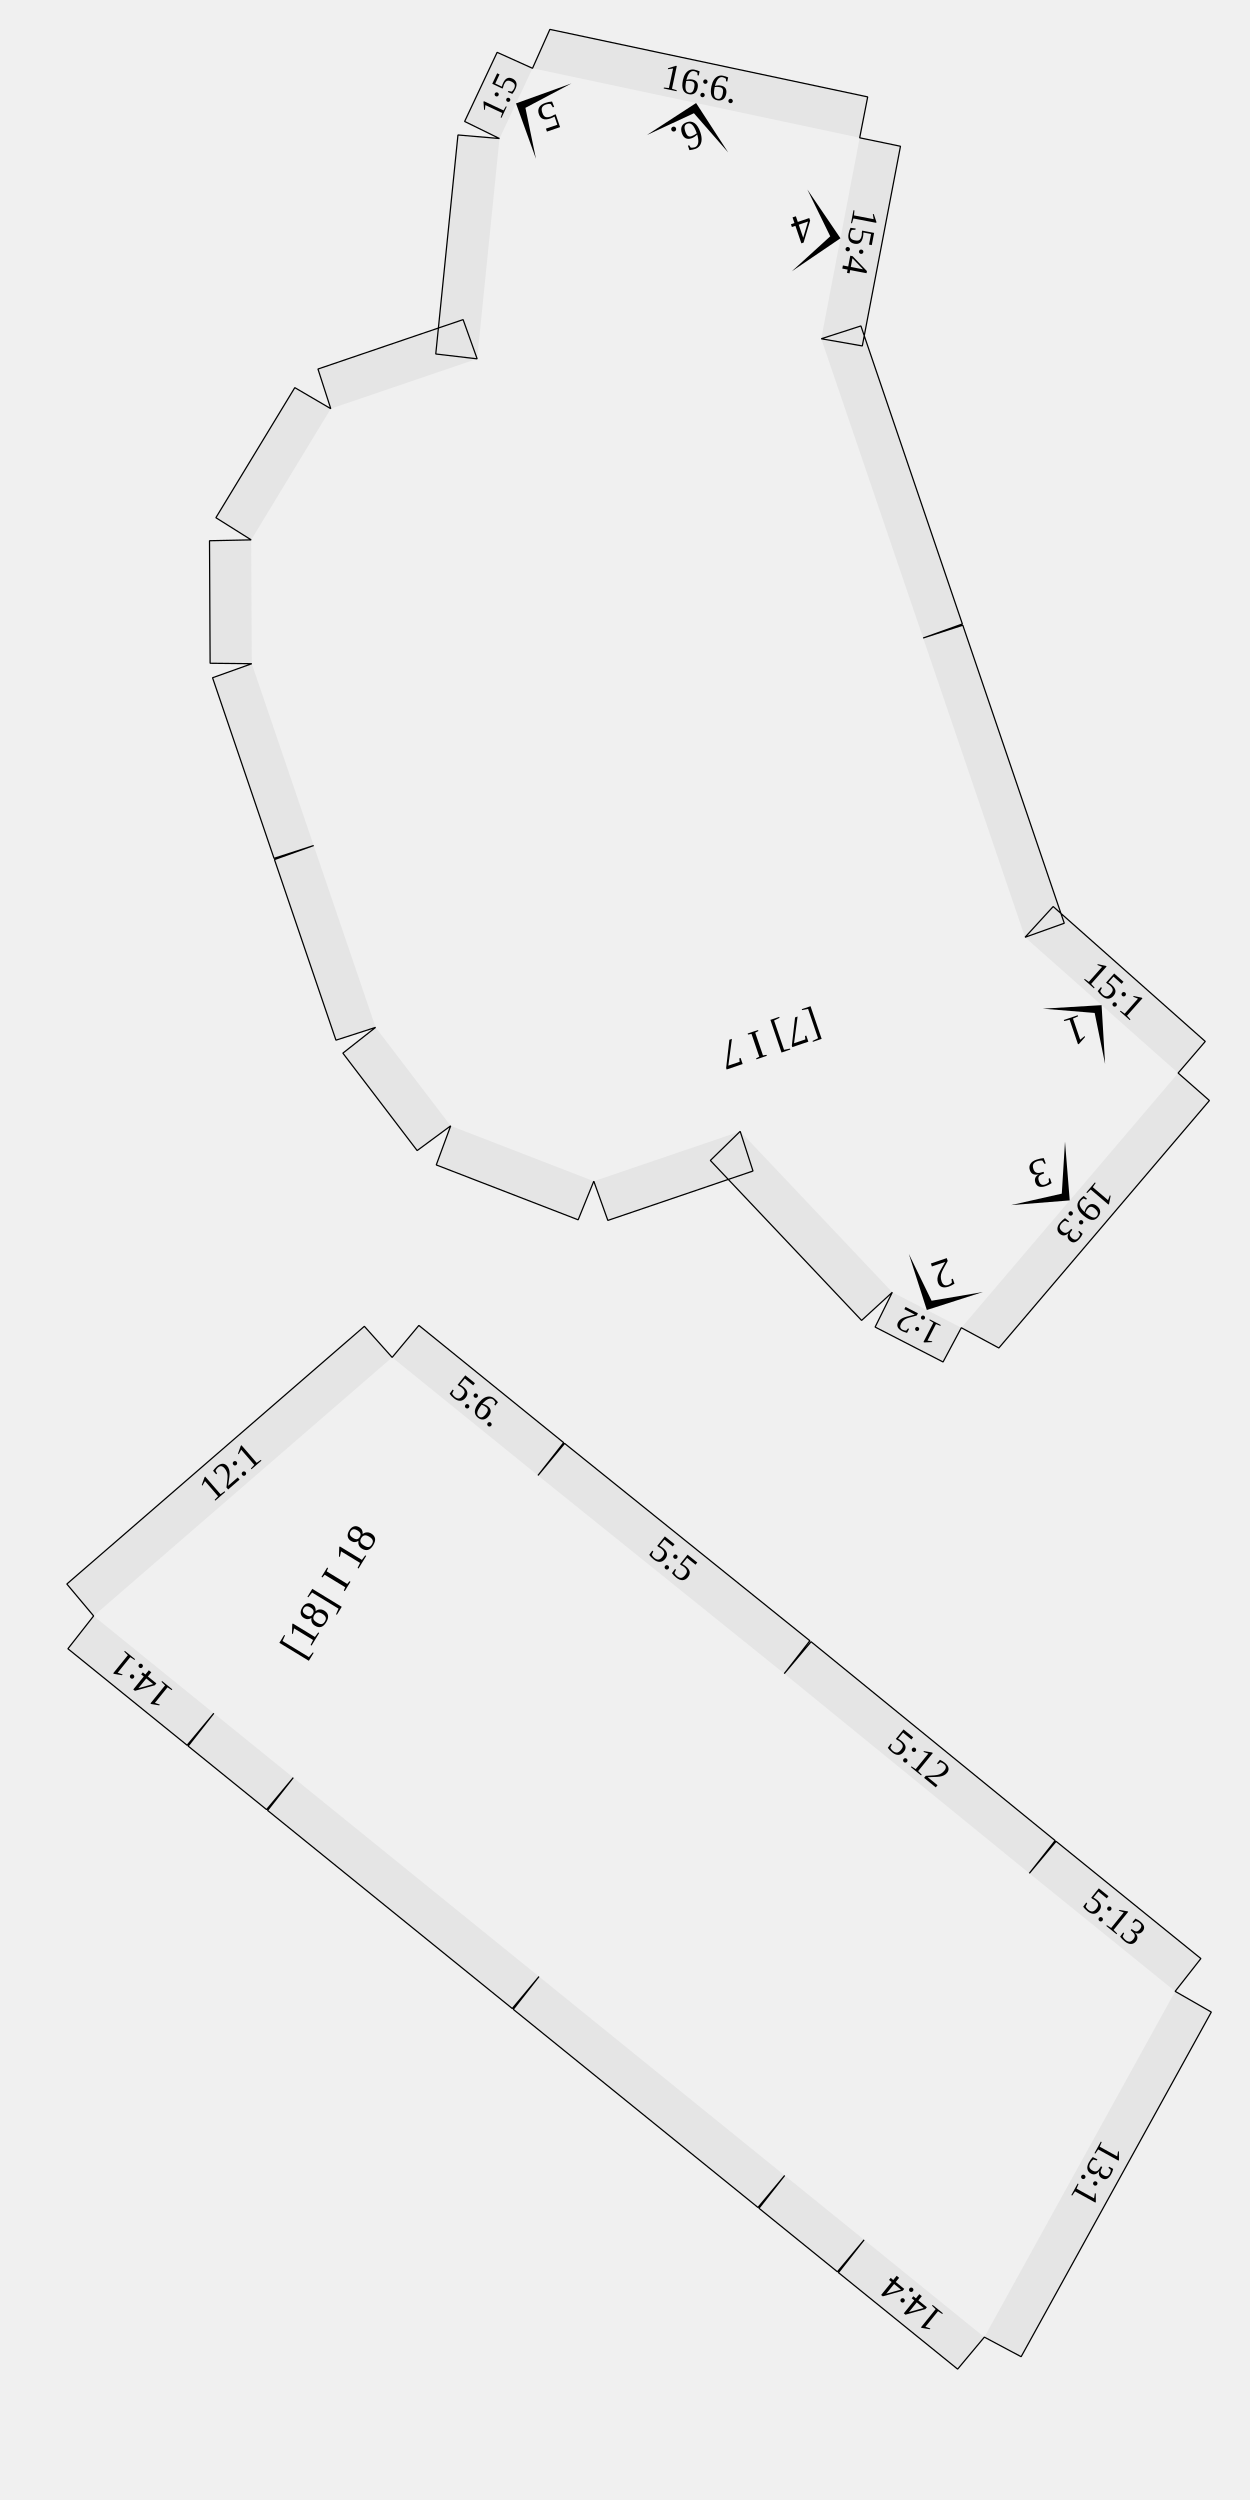
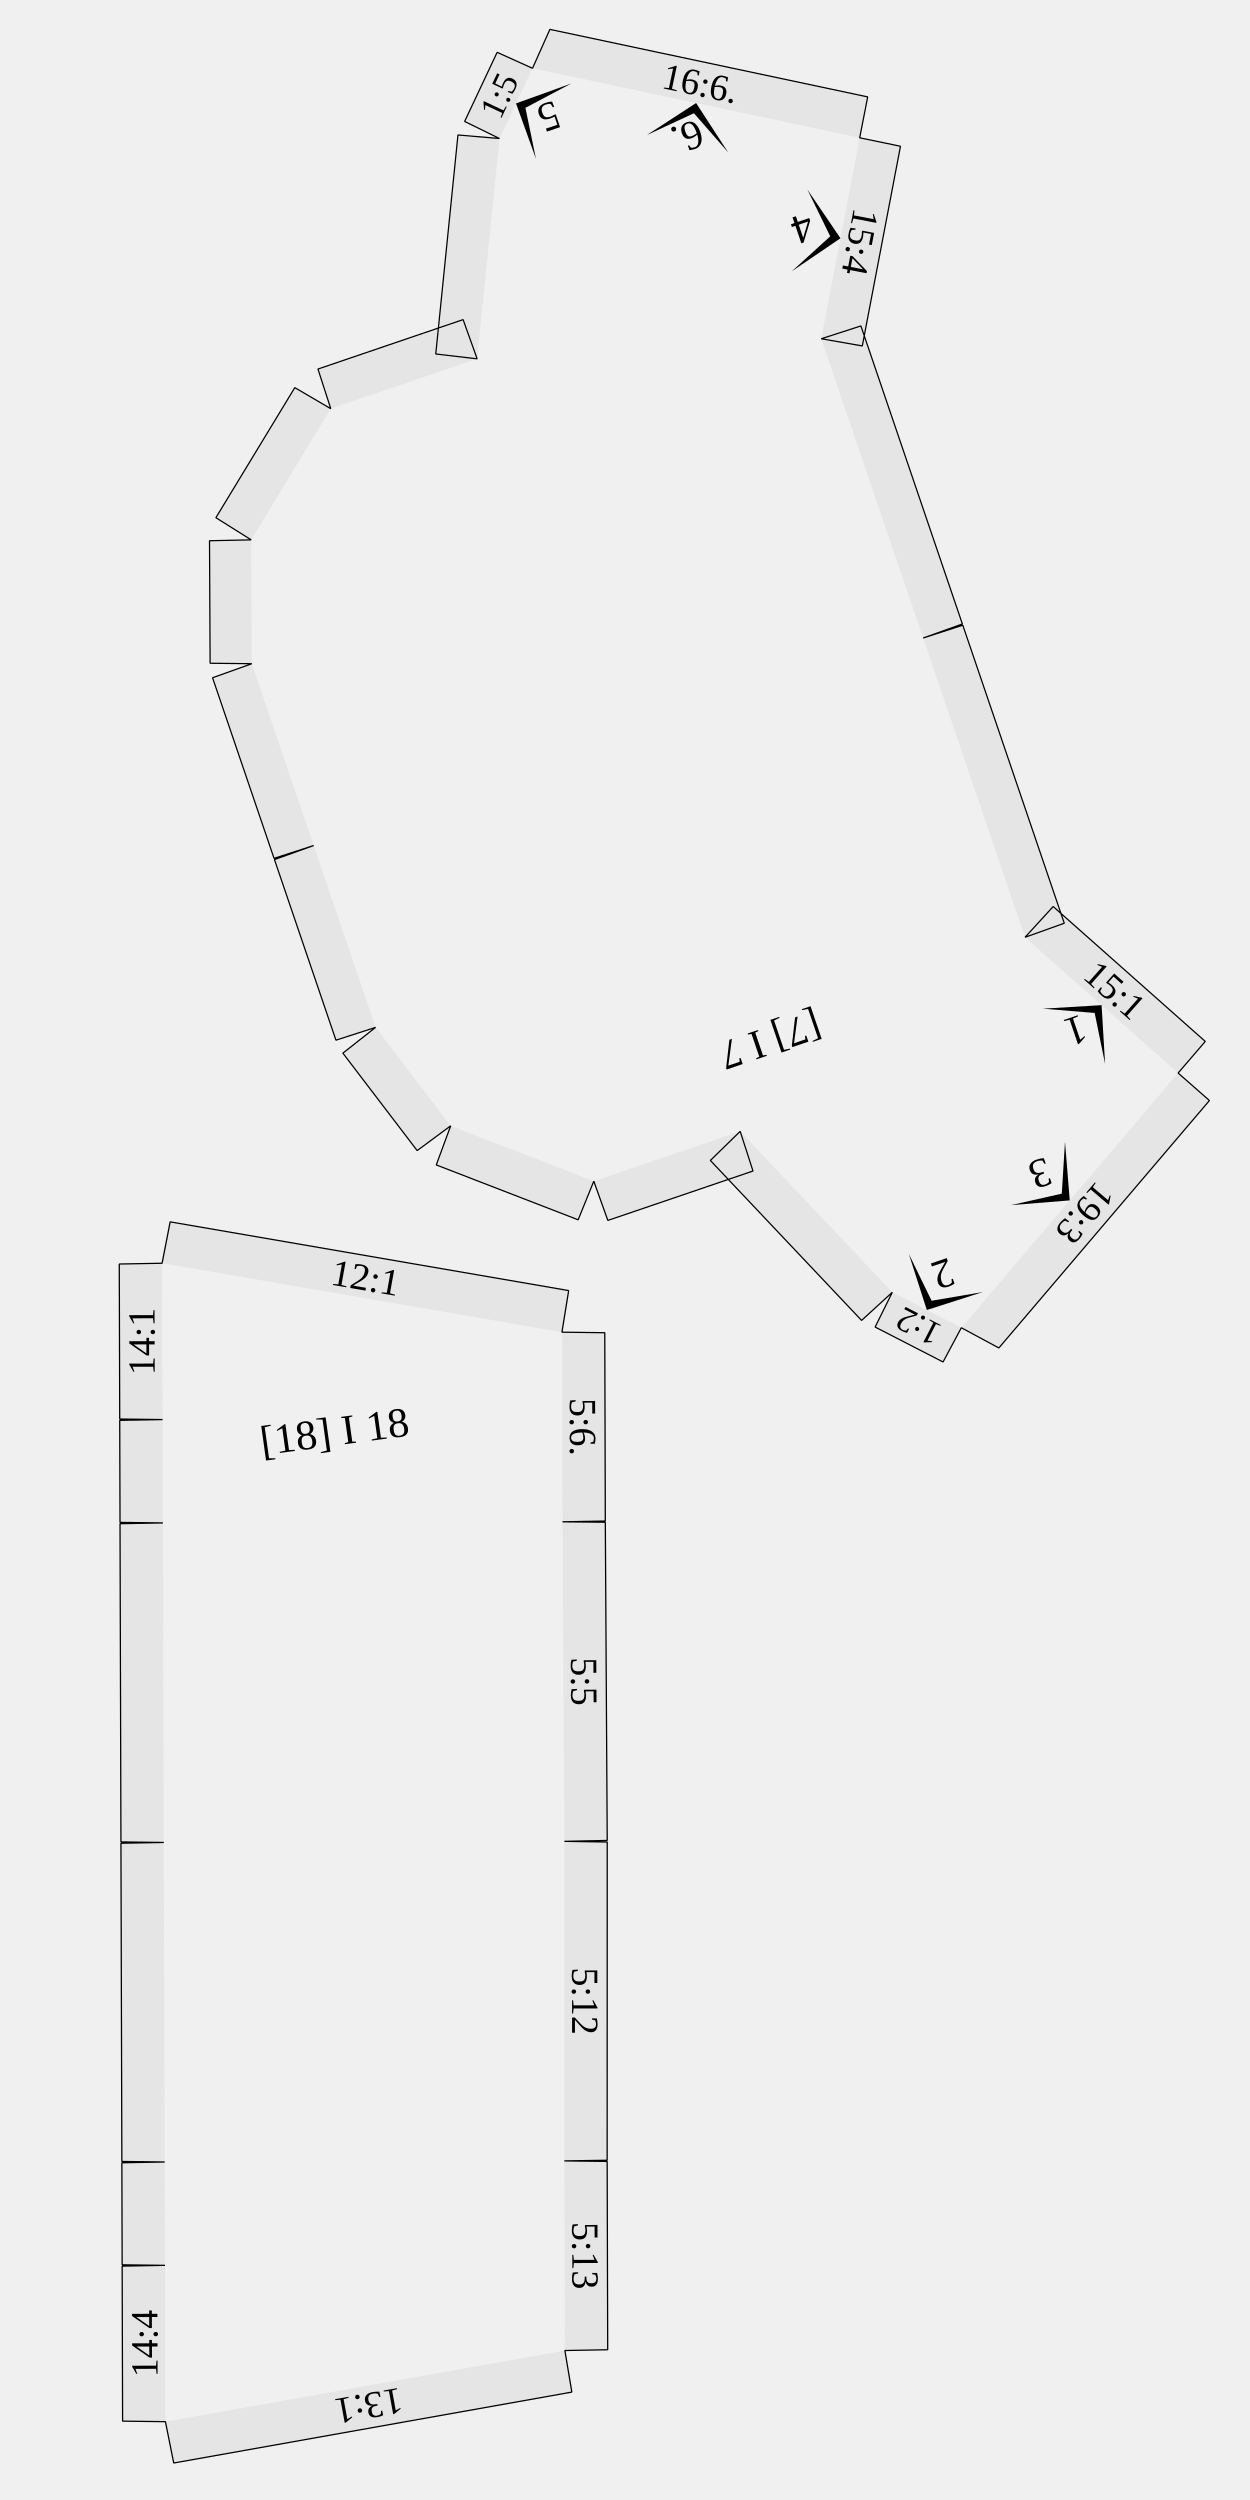
<svg xmlns="http://www.w3.org/2000/svg" version="1.1" width="300.00mm" height="600.00mm" viewBox="0 0 300.00 600.00" id="svg926">
  <defs id="defs930" />
  <style type="text/css" id="style824">
    path {
        fill: none;
        stroke-linecap: butt;
        stroke-linejoin: bevel;
        stroke-dasharray: none;
    }
    path.outer {
        stroke: #000000;
        stroke-dasharray: none;
        stroke-dashoffset: 0;
        stroke-width: 0.3;
        stroke-opacity: 1.0;
    }
    path.convex {
        stroke: #000000;
        stroke-dasharray: 0.50,1.00;
        stroke-dashoffset:0;
        stroke-width:0.2;
        stroke-opacity: 1.0
    }
    path.concave {
        stroke: #000000;
        stroke-dasharray: 1.00,0.50,0.20,0.50;
        stroke-dashoffset: 0;
        stroke-width: 0.2;
        stroke-opacity: 1.0
    }
    path.freestyle {
        stroke: #000000;
        stroke-dasharray: none;
        stroke-dashoffset: 0;
        stroke-width: 0.2;
        stroke-opacity: 1.0
    }
    path.outer_background {
        stroke: #ffffff;
        stroke-opacity: 1.0;
        stroke-width: 0.5
    }
    path.inner_background {
        stroke: #ffffff;
        stroke-opacity: 1.0;
        stroke-width: 0.2
    }
    path.sticker {
        fill: #e5e5e5;
        stroke: none;
        fill-opacity: 1.0;
    }
    path.arrow {
        fill: #000000;
    }
    text {
        font-style: normal;
        fill: #000000;
        fill-opacity: 1.0;
        stroke: none;
    }
    text, tspan {
        text-anchor:middle;
    }
    </style>
  <g id="g2292" transform="rotate(161.1969,151.363,299.0252)">
    <text style="font-size:10px" id="text828-3" x="103.703" y="338.234">
      <tspan id="tspan826-0">[7] I 7</tspan>
    </text>
    <path class="sticker" d="m 37.891,338.644 -8.77,4.807 -24.121,-42.412 8.615,-5.08 z m -3e-5,75.872 -10,-0.157 3e-5,-75.558 10,-0.157 z m 44.677,-159.656 6.802,-6.363 12.733,13.191 -6.599,6.573 z m 100.398,85.376 9.532,-3.027 9.34,27.882 -9.432,3.325 z m -28.232,-23.647 6.542,-7.565 27.991,23.445 -6.301,7.767 z m 37.672,51.827 10,0.157 -3e-5,45.786 -10,0.157 z m -74.785,-51.827 0.157,-10 36.799,3e-5 0.157,10 z m -22.117,-48.328 9.158,-4.019 21.986,48.042 -9.028,4.304 z m -81.89,27.697 -4.985,-8.67 66.984,-39.925 6.955,7.496 z m -3e-5,237.114 L 5,527.993 l 24.121,-42.412 8.77,4.807 z m 24.276,-42.685 -10,-0.157 v -75.558 l 10,-0.157 z m 57.613,70.382 6.599,6.573 -12.733,13.191 -6.802,-6.363 z m 96.902,-100.154 9.432,3.325 -9.34,27.882 -9.532,-3.027 z m -9.44,28.18 6.301,7.767 -27.991,23.445 -6.542,-7.565 z m 9.44,-74.28 10,0.157 -1e-5,45.786 -10,0.157 z m -37.672,97.927 -0.157,10 -36.799,-6e-5 -0.157,-10 z m -37.113,-6e-5 9.028,4.304 -21.986,48.042 -9.158,-4.019 z m -35.053,61.729 -6.955,7.496 -66.984,-39.925 4.985,-8.67 z" id="path830-9" />
    <path class="outer" d="m 27.891,414.359 3e-5,-75.558 10,-0.157 -8.77,4.807 -24.121,-42.412 8.615,-5.08 -4.985,-8.67 66.984,-39.925 6.955,7.496 6.802,-6.363 12.733,13.191 -6.599,6.573 9.158,-4.019 21.986,48.042 -9.028,4.304 0.157,-10 36.799,3e-5 0.157,10 6.542,-7.565 27.991,23.445 -6.301,7.767 9.532,-3.027 9.34,27.882 -9.432,3.325 10,0.157 -3e-5,45.786 -10,0.157 10,0.157 -1e-5,45.786 -10,0.157 9.432,3.325 -9.34,27.882 -9.532,-3.027 6.301,7.767 -27.991,23.445 -6.542,-7.565 -0.157,10 -36.799,-6e-5 -0.157,-10 9.028,4.304 -21.986,48.042 -9.158,-4.019 6.599,6.573 -12.733,13.191 -6.802,-6.363 -6.955,7.496 -66.984,-39.925 4.985,-8.67 L 5,527.993 l 24.121,-42.412 8.77,4.807 -10,-0.157 v -75.558 l 10,-0.157 z" id="path832-4" />
    <path class="arrow" d="m 25.753,317.302 3.749,-13.636 -1.576,12.4 11.463,4.985 z" id="path834-6" style="stroke-width:10" />
    <text style="font-size:10px" id="text838-2" x="33.576" y="316.852">
      <tspan id="tspan836-7">1</tspan>
    </text>
    <text transform="rotate(-119.6284)" style="font-size:9px" id="text844" x="-288.546" y="-136.279">
      <tspan id="tspan842">15:1</tspan>
    </text>
    <path class="arrow" d="m 89.037,261.561 -0.25,14.14 -1.549,-12.404 -12.341,-1.986 z" id="path846" style="stroke-width:10" />
    <text style="font-size:10px" id="text850" x="82.561" y="271.812">
      <tspan id="tspan848">2</tspan>
    </text>
    <text transform="rotate(46.0119)" style="font-size:8.38px" id="text856" x="250.026" y="115.92">
      <tspan id="tspan854">1:2</tspan>
    </text>
    <path class="arrow" d="M 48.092,275.41 61.801,278.88 49.372,277.557 44.622,289.12 Z" id="path858" style="stroke-width:10" />
    <text style="font-size:10px" id="text862" x="52.7" y="287.141">
      <tspan id="tspan860">3</tspan>
    </text>
    <text transform="rotate(-30.79649)" style="font-size:9px" id="text868" x="-99.697" y="259.397">
      <tspan id="tspan866">19:3</tspan>
    </text>
    <path class="arrow" d="m 25.753,511.73 13.636,-3.749 -11.463,4.985 1.576,12.4 z" id="path870" style="stroke-width:10" />
    <text style="font-size:10px" id="text874" x="33.576" y="520.18">
      <tspan id="tspan872">4</tspan>
    </text>
    <text transform="rotate(-60.37159)" style="font-size:9px" id="text880" x="-432.09" y="273.572">
      <tspan id="tspan878">15:4</tspan>
    </text>
    <path class="arrow" d="m 89.036,567.471 -14.14,0.25 12.341,-1.986 1.549,-12.404 z" id="path882" style="stroke-width:10" />
    <text style="font-size:10px" id="text886-7" x="82.561" y="565.221">
      <tspan id="tspan884-3">5</tspan>
    </text>
    <text transform="rotate(133.9882)" style="font-size:8.38px" id="text892-9" x="346.449" y="-459.851">
      <tspan id="tspan890-6">1:5</tspan>
    </text>
    <path class="arrow" d="m 48.092,553.622 -3.47,-13.71 4.75,11.562 12.43,-1.323 z" id="path894" style="stroke-width:10" />
    <text style="font-size:10px" id="text898-1" x="52.7" y="549.891">
      <tspan id="tspan896-7">6.</tspan>
    </text>
    <text transform="rotate(-149.2035)" style="font-size:9px" id="text904-0" x="-324.76" y="-452.734">
      <tspan id="tspan902-7">16:6.</tspan>
    </text>
  </g>
-   <g id="g2784" transform="rotate(-58.62611,114.7906,369.8485)">
+   <g id="g2784" transform="matrix(1.018415,-0.1369068,0.1392234,1.001469,-55.23943,9.38369)">
    <text style="font-style:normal;font-size:10px;text-anchor:middle;fill:#000000;fill-opacity:1;stroke:none" id="text2617" x="85.823" y="348.744">
      <tspan id="tspan2615" style="text-anchor:middle">[18] I 18</tspan>
    </text>
    <path class="sticker" d="m 33.135,436.7 -9.891,-1.482 10.023,-74.89 9.932,1.171 z m 102.553,-62.823 9.895,1.452 -9.795,74.92 -9.936,-1.141 z m -89.233,-36.701 -9.891,-1.482 4.882,-36.481 9.932,1.171 z m 95.206,-7.929 9.891,1.482 -5.931,44.318 -9.932,-1.171 z m -98.461,32.251 -9.891,-1.482 3.214,-24.011 9.932,1.171 z m 8.179,-61.114 3.195,-9.477 89.983,28.767 -2.896,9.573 z m -28.309,211.517 -9.891,-1.482 10.023,-74.89 9.932,1.171 z m 102.781,-62.793 9.886,1.512 -10.251,74.86 -9.929,-1.201 z M 14.891,573.016 5,571.534 l 4.883,-36.481 9.932,1.171 z m 100.668,-48.736 9.891,1.482 -5.931,44.318 -9.932,-1.171 z m -95.743,11.944 -9.891,-1.482 3.214,-24.011 9.932,1.171 z m 89.77,32.686 0.276,9.997 -94.381,4.093 -0.59,-9.984 z" id="path2619" style="fill:#e5e5e5;fill-opacity:1;stroke:none;stroke-linecap:butt;stroke-linejoin:bevel;stroke-dasharray:none" />
    <path class="outer" d="m 135.738,450.622 -10.251,74.86 -9.929,-1.201 9.891,1.482 -5.931,44.318 -9.932,-1.171 0.276,9.997 -94.381,4.093 -0.59,-9.984 L 5,571.534 l 4.883,-36.481 9.932,1.171 -9.891,-1.482 3.214,-24.011 9.932,1.171 -9.891,-1.482 10.023,-74.89 9.932,1.171 -9.891,-1.482 10.023,-74.89 9.932,1.171 -9.891,-1.482 3.214,-24.011 9.932,1.171 -9.891,-1.482 4.882,-36.481 9.932,1.171 3.195,-9.477 89.983,28.767 -2.896,9.573 9.891,1.482 -5.931,44.318 -9.932,-1.171 9.895,1.452 -9.795,74.92 -9.936,-1.141 z" id="path2621" style="fill:none;stroke:#000000;stroke-width:0.3;stroke-linecap:butt;stroke-linejoin:bevel;stroke-dasharray:none;stroke-dashoffset:0;stroke-opacity:1" />
    <text transform="rotate(97.4489)" style="font-style:normal;font-size:9px;text-anchor:middle;fill:#000000;fill-opacity:1;stroke:none" id="text2625" x="391.067" y="-184.813">
      <tspan id="tspan2623" style="text-anchor:middle">5:5</tspan>
    </text>
    <text transform="rotate(-82.37719)" style="font-style:normal;font-size:9px;text-anchor:middle;fill:#000000;fill-opacity:1;stroke:none" id="text2629" x="-309.475" y="88.971">
      <tspan id="tspan2627" style="text-anchor:middle">14:1</tspan>
    </text>
    <text transform="rotate(97.62299)" style="font-style:normal;font-size:9px;text-anchor:middle;fill:#000000;fill-opacity:1;stroke:none" id="text2633" x="330.06" y="-185.885">
      <tspan id="tspan2631" style="text-anchor:middle">5:6.</tspan>
    </text>
    <text transform="rotate(17.72893)" style="font-style:normal;font-size:9px;text-anchor:middle;fill:#000000;fill-opacity:1;stroke:none" id="text2637" x="187.802" y="268.673">
      <tspan id="tspan2635" style="text-anchor:middle">12:1</tspan>
    </text>
    <text transform="rotate(97.79707)" style="font-style:normal;font-size:9px;text-anchor:middle;fill:#000000;fill-opacity:1;stroke:none" id="text2641" x="465.82" y="-187.416">
      <tspan id="tspan2639" style="text-anchor:middle">5:12</tspan>
    </text>
    <text transform="rotate(-82.37684)" style="font-style:normal;font-size:9px;text-anchor:middle;fill:#000000;fill-opacity:1;stroke:none" id="text2645" x="-547.417" y="88.974">
      <tspan id="tspan2643" style="text-anchor:middle">14:4</tspan>
    </text>
    <text transform="rotate(97.62293)" style="font-style:normal;font-size:9px;text-anchor:middle;fill:#000000;fill-opacity:1;stroke:none" id="text2649" x="526.831" y="-185.884">
      <tspan id="tspan2647" style="text-anchor:middle">5:13</tspan>
    </text>
    <text transform="rotate(177.517)" style="font-style:normal;font-size:9px;text-anchor:middle;fill:#000000;fill-opacity:1;stroke:none" id="text2653" x="-37.444" y="-574.923">
      <tspan id="tspan2651" style="text-anchor:middle">13:1</tspan>
    </text>
  </g>
</svg>
